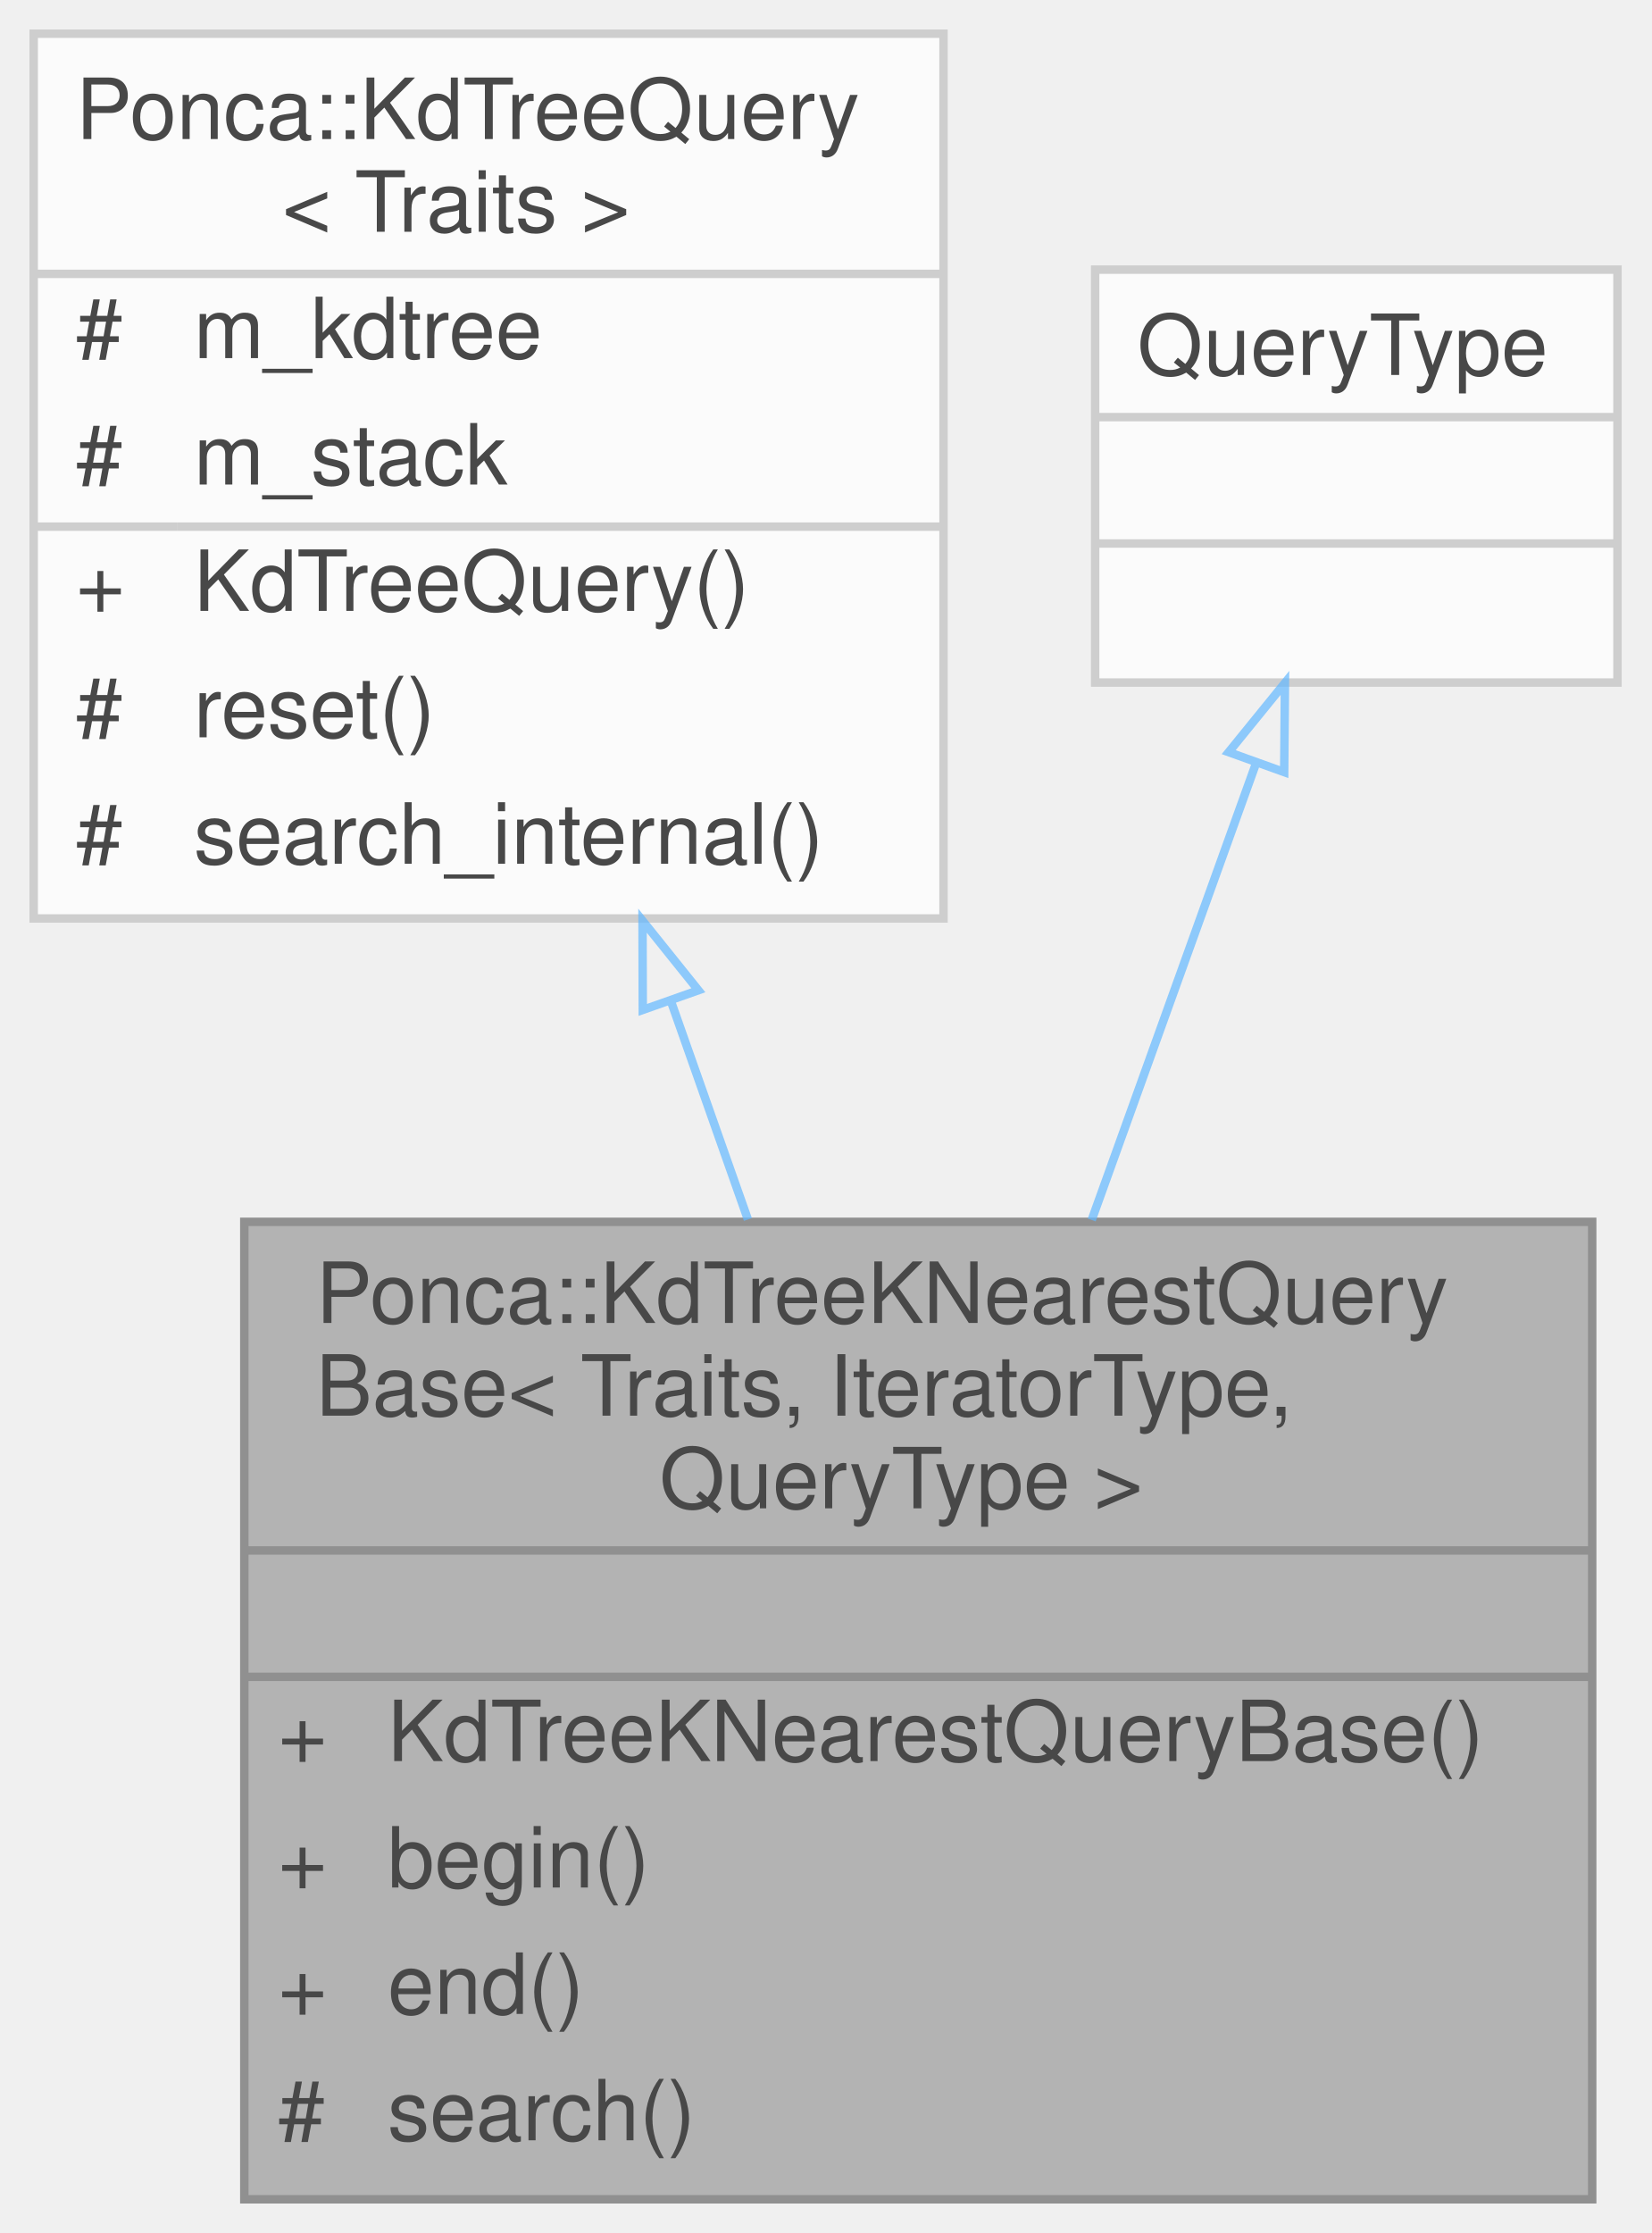
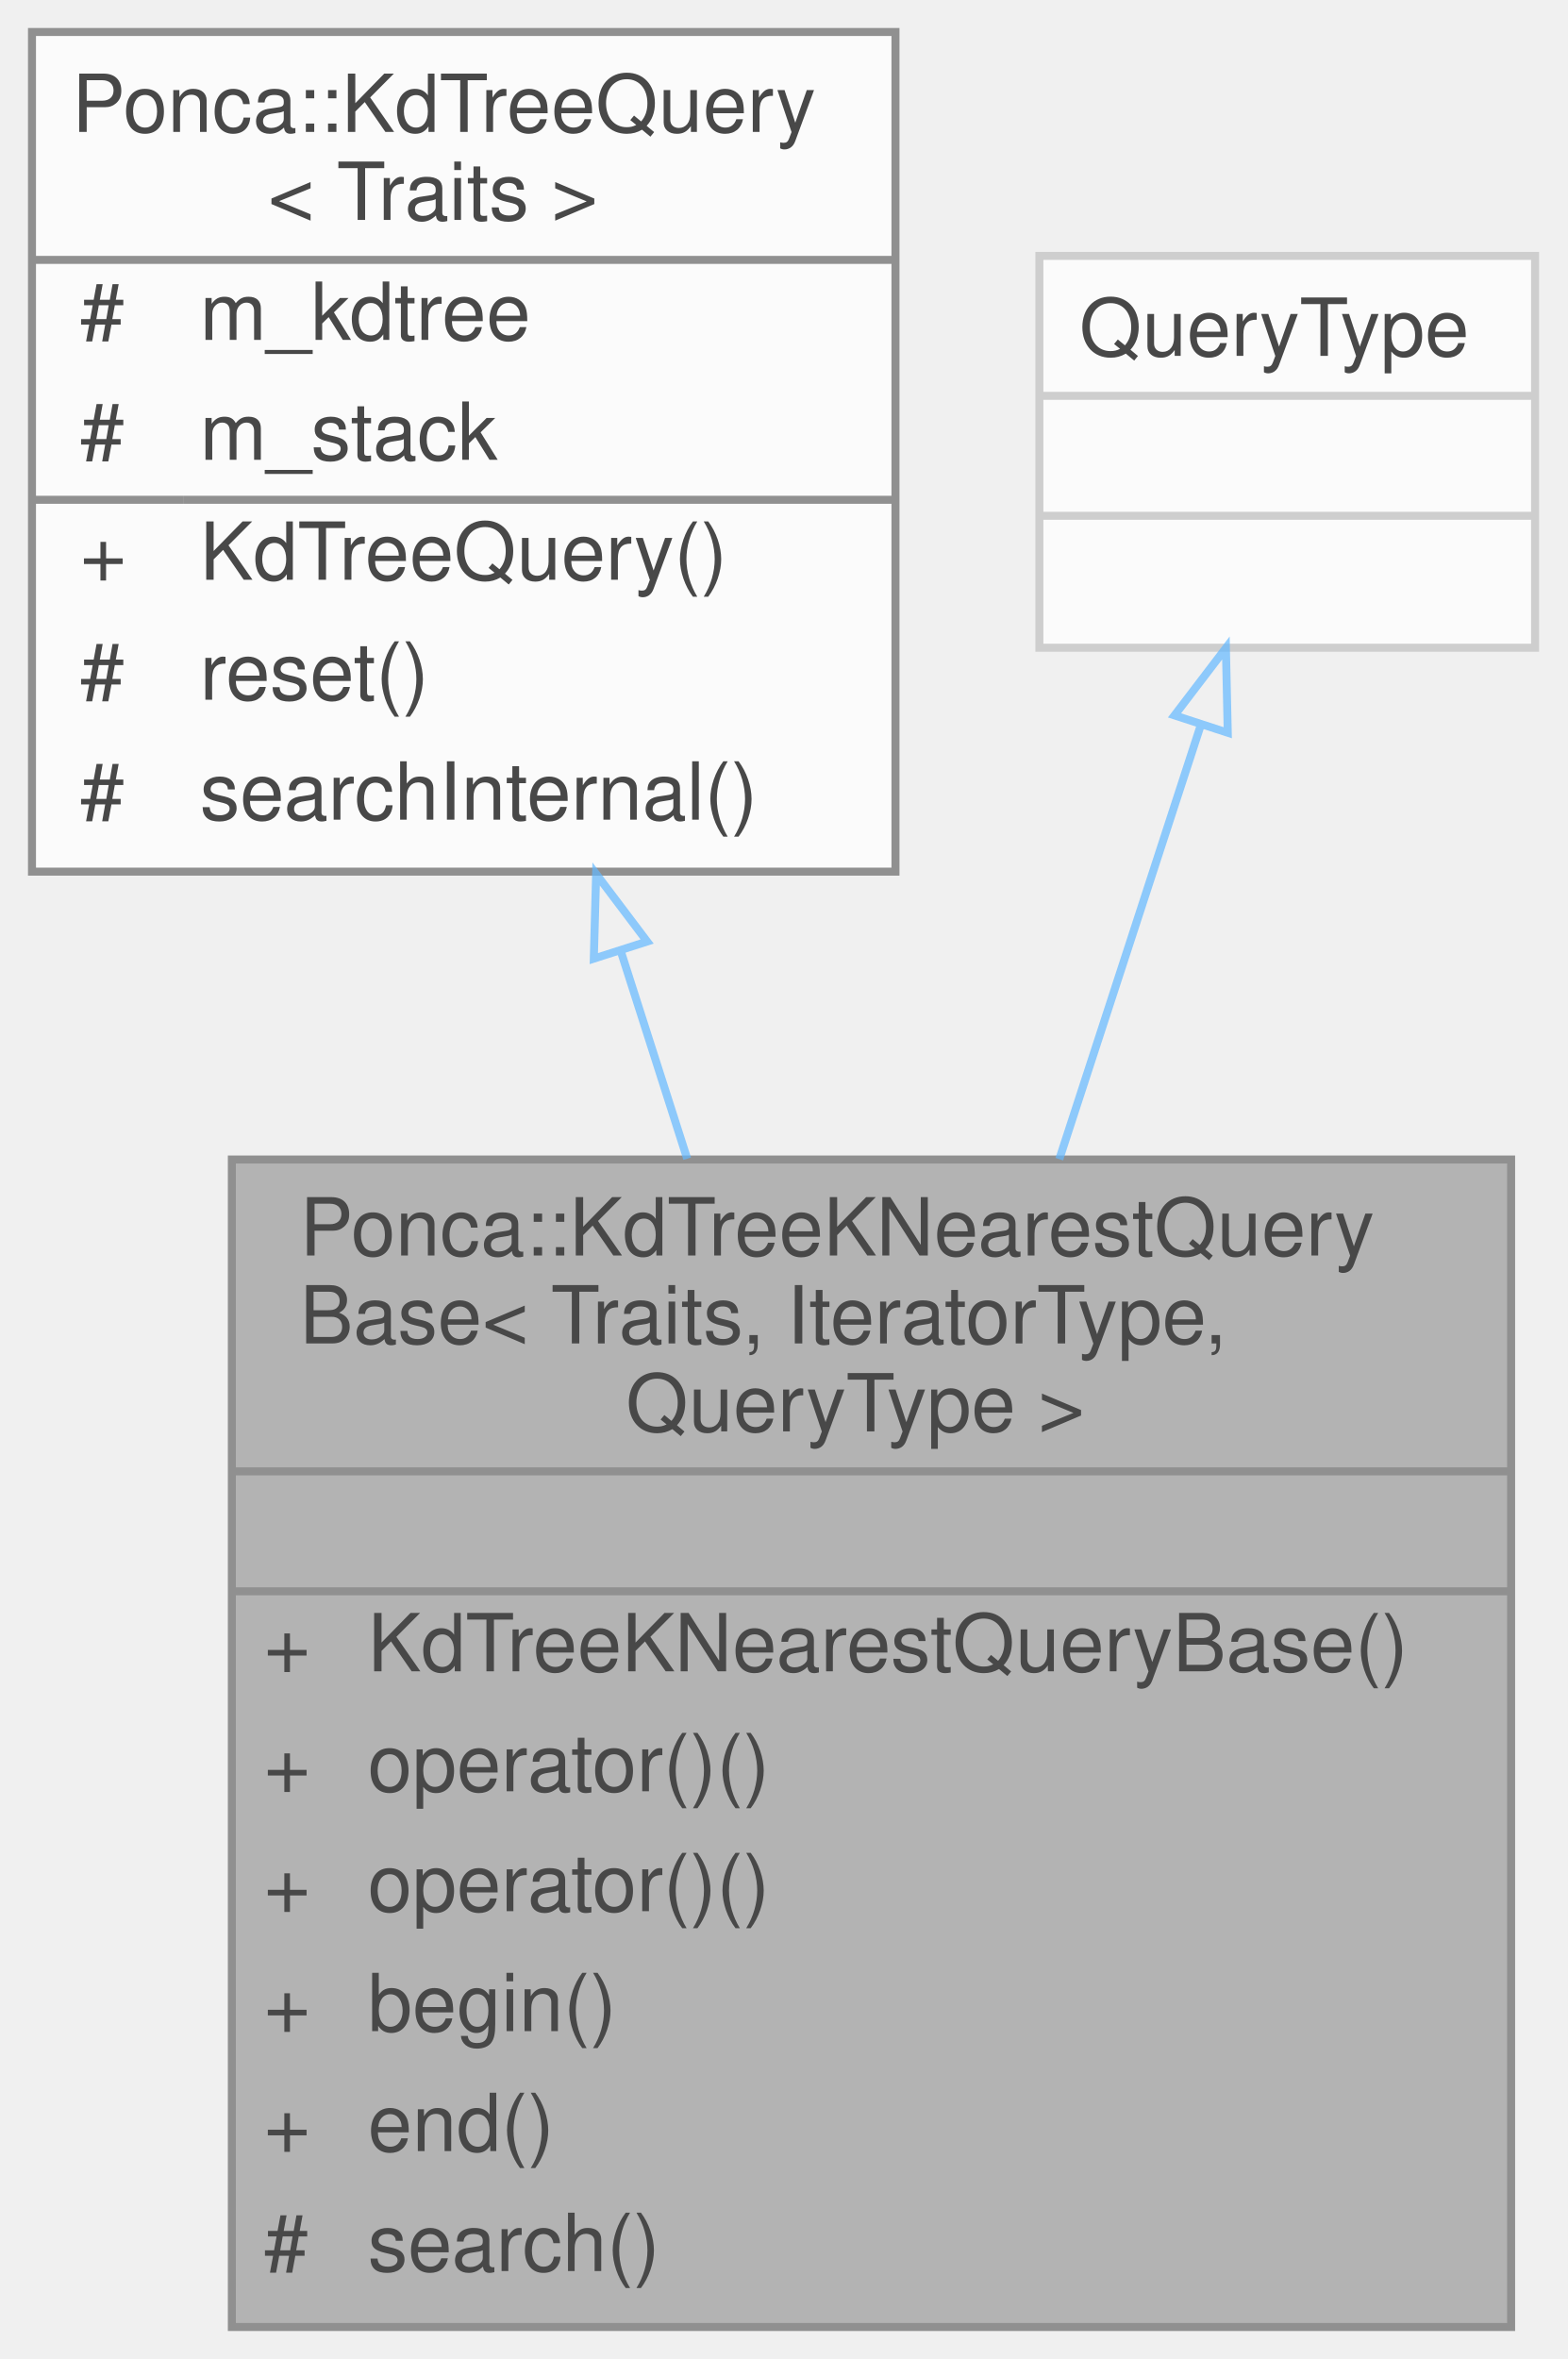
- <svg xmlns="http://www.w3.org/2000/svg" xmlns:xlink="http://www.w3.org/1999/xlink" width="196pt" height="265pt" viewBox="0.00 0.00 196.00 265.00">
+ <svg xmlns="http://www.w3.org/2000/svg" xmlns:xlink="http://www.w3.org/1999/xlink" width="196pt" height="295pt" viewBox="0.00 0.00 196.00 295.00">
  <svg id="main" version="1.1" xml:space="preserve">
    <style type="text/css">
.node, .edge {opacity: 0.7;}
.node.selected, .edge.selected {opacity: 1;}
.edge:hover path { stroke: red; }
.edge:hover polygon { stroke: red; fill: red; }
</style>
    <svg id="graph" class="graph">
-       <g id="graph0" class="graph" transform="scale(1 1) rotate(0) translate(4 261)">
+       <g id="graph0" class="graph" transform="scale(1 1) rotate(0) translate(4 291)">
        <g id="Node000001" class="node">
          <g id="a_Node000001">
-             <a xlink:title=" ">
-               <polygon fill="#999999" stroke="transparent" points="185,-116 25,-116 25,0 185,0 185,-116" />
-               <text text-anchor="start" x="33.5" y="-104" font-family="Helvetica,sans-Serif" font-size="10.00">Ponca::KdTreeKNearestQuery</text>
-               <text text-anchor="start" x="33.5" y="-93" font-family="Helvetica,sans-Serif" font-size="10.00">Base&lt; Traits, IteratorType,</text>
-               <text text-anchor="start" x="71.5" y="-82" font-family="Helvetica,sans-Serif" font-size="10.00"> QueryType &gt;</text>
-               <text text-anchor="start" x="103" y="-67" font-family="Helvetica,sans-Serif" font-size="10.00"> </text>
+             <a xlink:title="Extension of the Query class that allows to read the result of a k-nearest neighbors search on the Kd...">
+               <polygon fill="#999999" stroke="transparent" points="185,-146 25,-146 25,0 185,0 185,-146" />
+               <text text-anchor="start" x="33.5" y="-134" font-family="Helvetica,sans-Serif" font-size="10.00">Ponca::KdTreeKNearestQuery</text>
+               <text text-anchor="start" x="33.5" y="-123" font-family="Helvetica,sans-Serif" font-size="10.00">Base&lt; Traits, IteratorType,</text>
+               <text text-anchor="start" x="71.5" y="-112" font-family="Helvetica,sans-Serif" font-size="10.00"> QueryType &gt;</text>
+               <text text-anchor="start" x="103" y="-97" font-family="Helvetica,sans-Serif" font-size="10.00"> </text>
+               <text text-anchor="start" x="29" y="-82" font-family="Helvetica,sans-Serif" font-size="10.00">+</text>
+               <text text-anchor="start" x="42" y="-82" font-family="Helvetica,sans-Serif" font-size="10.00">KdTreeKNearestQueryBase()</text>
+               <text text-anchor="start" x="29" y="-67" font-family="Helvetica,sans-Serif" font-size="10.00">+</text>
+               <text text-anchor="start" x="42" y="-67" font-family="Helvetica,sans-Serif" font-size="10.00">operator()()</text>
              <text text-anchor="start" x="29" y="-52" font-family="Helvetica,sans-Serif" font-size="10.00">+</text>
-               <text text-anchor="start" x="42" y="-52" font-family="Helvetica,sans-Serif" font-size="10.00">KdTreeKNearestQueryBase()</text>
+               <text text-anchor="start" x="42" y="-52" font-family="Helvetica,sans-Serif" font-size="10.00">operator()()</text>
              <text text-anchor="start" x="29" y="-37" font-family="Helvetica,sans-Serif" font-size="10.00">+</text>
              <text text-anchor="start" x="42" y="-37" font-family="Helvetica,sans-Serif" font-size="10.00">begin()</text>
              <text text-anchor="start" x="29" y="-22" font-family="Helvetica,sans-Serif" font-size="10.00">+</text>
              <text text-anchor="start" x="42" y="-22" font-family="Helvetica,sans-Serif" font-size="10.00">end()</text>
              <text text-anchor="start" x="29" y="-7" font-family="Helvetica,sans-Serif" font-size="10.00">#</text>
              <text text-anchor="start" x="42" y="-7" font-family="Helvetica,sans-Serif" font-size="10.00">search()</text>
-               <polygon fill="#666666" stroke="#666666" points="25,-77 25,-77 185,-77 185,-77 25,-77" />
-               <polygon fill="#666666" stroke="#666666" points="25,-62 25,-62 185,-62 185,-62 25,-62" />
-               <polygon fill="none" stroke="#666666" points="25,0 25,-116 185,-116 185,0 25,0" />
+               <polygon fill="#666666" stroke="#666666" points="25,-107 25,-107 185,-107 185,-107 25,-107" />
+               <polygon fill="#666666" stroke="#666666" points="25,-92 25,-92 185,-92 185,-92 25,-92" />
+               <polygon fill="none" stroke="#666666" points="25,0 25,-146 185,-146 185,0 25,0" />
            </a>
          </g>
        </g>
        <g id="Node000002" class="node">
          <g id="a_Node000002">
-             <a xlink:href="classPonca_1_1KdTreeQuery.html" target="_top" xlink:title=" ">
-               <polygon fill="white" stroke="transparent" points="108,-257 0,-257 0,-152 108,-152 108,-257" />
-               <text text-anchor="start" x="5" y="-244.5" font-family="Helvetica,sans-Serif" font-size="10.00">Ponca::KdTreeQuery</text>
-               <text text-anchor="start" x="29.5" y="-233.5" font-family="Helvetica,sans-Serif" font-size="10.00">&lt; Traits &gt;</text>
-               <text text-anchor="start" x="5" y="-218.5" font-family="Helvetica,sans-Serif" font-size="10.00">#</text>
-               <text text-anchor="start" x="19" y="-218.5" font-family="Helvetica,sans-Serif" font-size="10.00">m_kdtree</text>
-               <text text-anchor="start" x="5" y="-203.5" font-family="Helvetica,sans-Serif" font-size="10.00">#</text>
-               <text text-anchor="start" x="19" y="-203.5" font-family="Helvetica,sans-Serif" font-size="10.00">m_stack</text>
-               <text text-anchor="start" x="5" y="-188.5" font-family="Helvetica,sans-Serif" font-size="10.00">+</text>
-               <text text-anchor="start" x="19" y="-188.5" font-family="Helvetica,sans-Serif" font-size="10.00">KdTreeQuery()</text>
-               <text text-anchor="start" x="5" y="-173.5" font-family="Helvetica,sans-Serif" font-size="10.00">#</text>
-               <text text-anchor="start" x="19" y="-173.5" font-family="Helvetica,sans-Serif" font-size="10.00">reset()</text>
-               <text text-anchor="start" x="5" y="-158.5" font-family="Helvetica,sans-Serif" font-size="10.00">#</text>
-               <text text-anchor="start" x="19" y="-158.5" font-family="Helvetica,sans-Serif" font-size="10.00">search_internal()</text>
-               <polygon fill="#bfbfbf" stroke="#bfbfbf" points="0,-228.5 0,-228.5 108,-228.5 108,-228.5 0,-228.5" />
-               <polygon fill="#bfbfbf" stroke="#bfbfbf" points="0,-198.5 0,-198.5 17,-198.5 17,-198.5 0,-198.5" />
-               <polygon fill="#bfbfbf" stroke="#bfbfbf" points="17,-198.5 17,-198.5 108,-198.5 108,-198.5 17,-198.5" />
-               <polygon fill="none" stroke="#bfbfbf" points="0,-152 0,-257 108,-257 108,-152 0,-152" />
+             <a xlink:href="classPonca_1_1KdTreeQuery.html" target="_top" xlink:title="Query object that provides a method to search neighbors on the KdTree depending on a distance thresho...">
+               <polygon fill="white" stroke="transparent" points="108,-287 0,-287 0,-182 108,-182 108,-287" />
+               <text text-anchor="start" x="5" y="-274.5" font-family="Helvetica,sans-Serif" font-size="10.00">Ponca::KdTreeQuery</text>
+               <text text-anchor="start" x="29.5" y="-263.5" font-family="Helvetica,sans-Serif" font-size="10.00">&lt; Traits &gt;</text>
+               <text text-anchor="start" x="6" y="-248.5" font-family="Helvetica,sans-Serif" font-size="10.00">#</text>
+               <text text-anchor="start" x="21" y="-248.5" font-family="Helvetica,sans-Serif" font-size="10.00">m_kdtree</text>
+               <text text-anchor="start" x="6" y="-233.5" font-family="Helvetica,sans-Serif" font-size="10.00">#</text>
+               <text text-anchor="start" x="21" y="-233.5" font-family="Helvetica,sans-Serif" font-size="10.00">m_stack</text>
+               <text text-anchor="start" x="6" y="-218.5" font-family="Helvetica,sans-Serif" font-size="10.00">+</text>
+               <text text-anchor="start" x="21" y="-218.5" font-family="Helvetica,sans-Serif" font-size="10.00">KdTreeQuery()</text>
+               <text text-anchor="start" x="6" y="-203.5" font-family="Helvetica,sans-Serif" font-size="10.00">#</text>
+               <text text-anchor="start" x="21" y="-203.5" font-family="Helvetica,sans-Serif" font-size="10.00">reset()</text>
+               <text text-anchor="start" x="6" y="-188.5" font-family="Helvetica,sans-Serif" font-size="10.00">#</text>
+               <text text-anchor="start" x="21" y="-188.5" font-family="Helvetica,sans-Serif" font-size="10.00">searchInternal()</text>
+               <polygon fill="#666666" stroke="#666666" points="0,-258.5 0,-258.5 108,-258.5 108,-258.5 0,-258.5" />
+               <polygon fill="#666666" stroke="#666666" points="0,-228.5 0,-228.5 19,-228.5 19,-228.5 0,-228.5" />
+               <polygon fill="#666666" stroke="#666666" points="19,-228.5 19,-228.5 108,-228.5 108,-228.5 19,-228.5" />
+               <polygon fill="none" stroke="#666666" points="0,-182 0,-287 108,-287 108,-182 0,-182" />
            </a>
          </g>
        </g>
        <g id="edge1_Node000001_Node000002" class="edge">
          <g id="a_edge1_Node000001_Node000002">
            <a xlink:title=" ">
-               <path fill="none" stroke="#63b8ff" d="M75.65,-142.16C78.68,-133.58 81.78,-124.79 84.78,-116.28" />
-               <polygon fill="none" stroke="#63b8ff" points="72.3,-141.15 72.27,-151.74 78.9,-143.48 72.3,-141.15" />
+               <path fill="none" stroke="#63b8ff" d="M73.68,-171.94C76.39,-163.48 79.19,-154.73 81.95,-146.1" />
+               <polygon fill="none" stroke="#63b8ff" points="70.27,-171.12 70.56,-181.71 76.94,-173.26 70.27,-171.12" />
            </a>
          </g>
        </g>
        <g id="Node000003" class="node">
          <g id="a_Node000003">
            <a xlink:title=" ">
-               <polygon fill="white" stroke="transparent" points="188,-229 126,-229 126,-180 188,-180 188,-229" />
-               <text text-anchor="start" x="131" y="-216.5" font-family="Helvetica,sans-Serif" font-size="10.00">QueryType</text>
-               <text text-anchor="start" x="155" y="-201.5" font-family="Helvetica,sans-Serif" font-size="10.00"> </text>
-               <text text-anchor="start" x="155" y="-186.5" font-family="Helvetica,sans-Serif" font-size="10.00"> </text>
-               <polygon fill="#bfbfbf" stroke="#bfbfbf" points="126,-211.5 126,-211.5 188,-211.5 188,-211.5 126,-211.5" />
-               <polygon fill="#bfbfbf" stroke="#bfbfbf" points="126,-196.5 126,-196.5 188,-196.5 188,-196.5 126,-196.5" />
-               <polygon fill="none" stroke="#bfbfbf" points="126,-180 126,-229 188,-229 188,-180 126,-180" />
+               <polygon fill="white" stroke="transparent" points="188,-259 126,-259 126,-210 188,-210 188,-259" />
+               <text text-anchor="start" x="131" y="-246.5" font-family="Helvetica,sans-Serif" font-size="10.00">QueryType</text>
+               <text text-anchor="start" x="155" y="-231.5" font-family="Helvetica,sans-Serif" font-size="10.00"> </text>
+               <text text-anchor="start" x="155" y="-216.5" font-family="Helvetica,sans-Serif" font-size="10.00"> </text>
+               <polygon fill="#bfbfbf" stroke="#bfbfbf" points="126,-241.5 126,-241.5 188,-241.5 188,-241.5 126,-241.5" />
+               <polygon fill="#bfbfbf" stroke="#bfbfbf" points="126,-226.5 126,-226.5 188,-226.5 188,-226.5 126,-226.5" />
+               <polygon fill="none" stroke="#bfbfbf" points="126,-210 126,-259 188,-259 188,-210 126,-210" />
            </a>
          </g>
        </g>
        <g id="edge2_Node000001_Node000003" class="edge">
          <g id="a_edge2_Node000001_Node000003">
            <a xlink:title=" ">
-               <path fill="none" stroke="#63b8ff" d="M145.12,-170.48C139.34,-154.42 132.22,-134.64 125.59,-116.22" />
-               <polygon fill="none" stroke="#63b8ff" points="141.85,-171.74 148.53,-179.96 148.44,-169.37 141.85,-171.74" />
+               <path fill="none" stroke="#63b8ff" d="M146.14,-200.18C141,-184.42 134.65,-164.94 128.49,-146.04" />
+               <polygon fill="none" stroke="#63b8ff" points="142.9,-201.54 149.33,-209.97 149.56,-199.37 142.9,-201.54" />
            </a>
          </g>
        </g>
      </g>
    </svg>
  </svg>
  <style type="text/css">

[data-mouse-over-selected='false'] { opacity: 0.7; }
[data-mouse-over-selected='true']  { opacity: 1.0; }

</style>
</svg>
